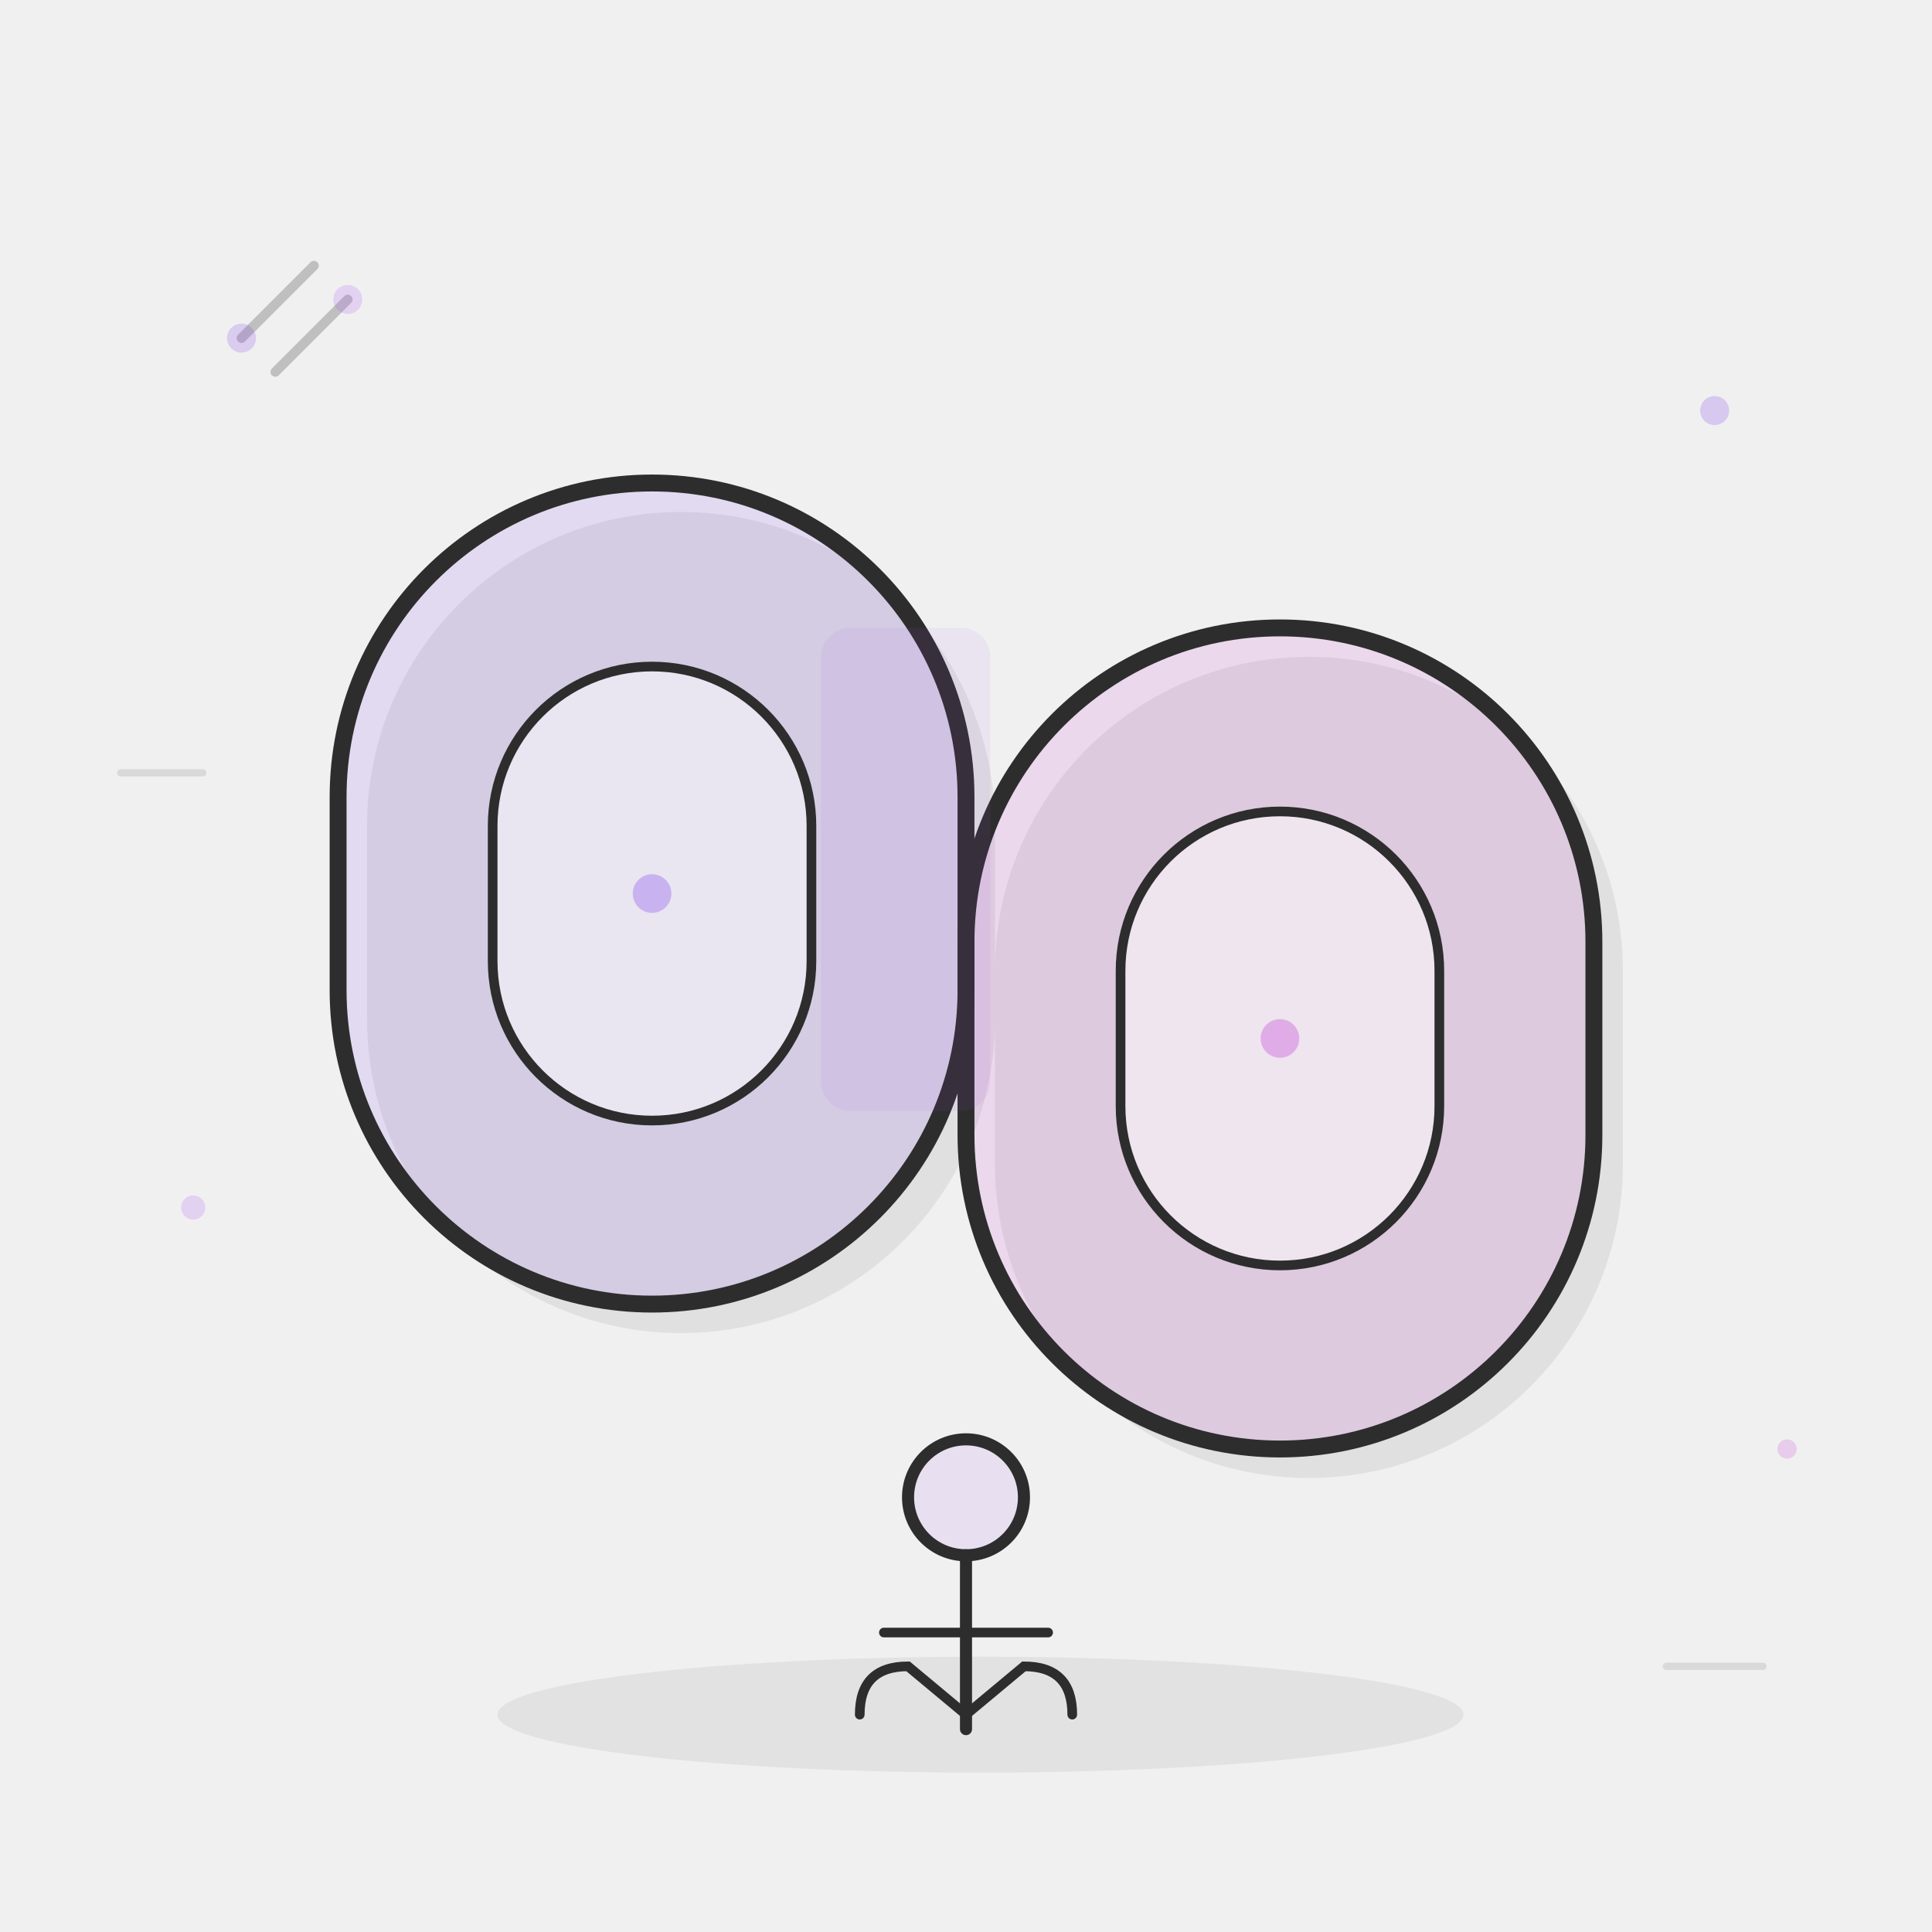
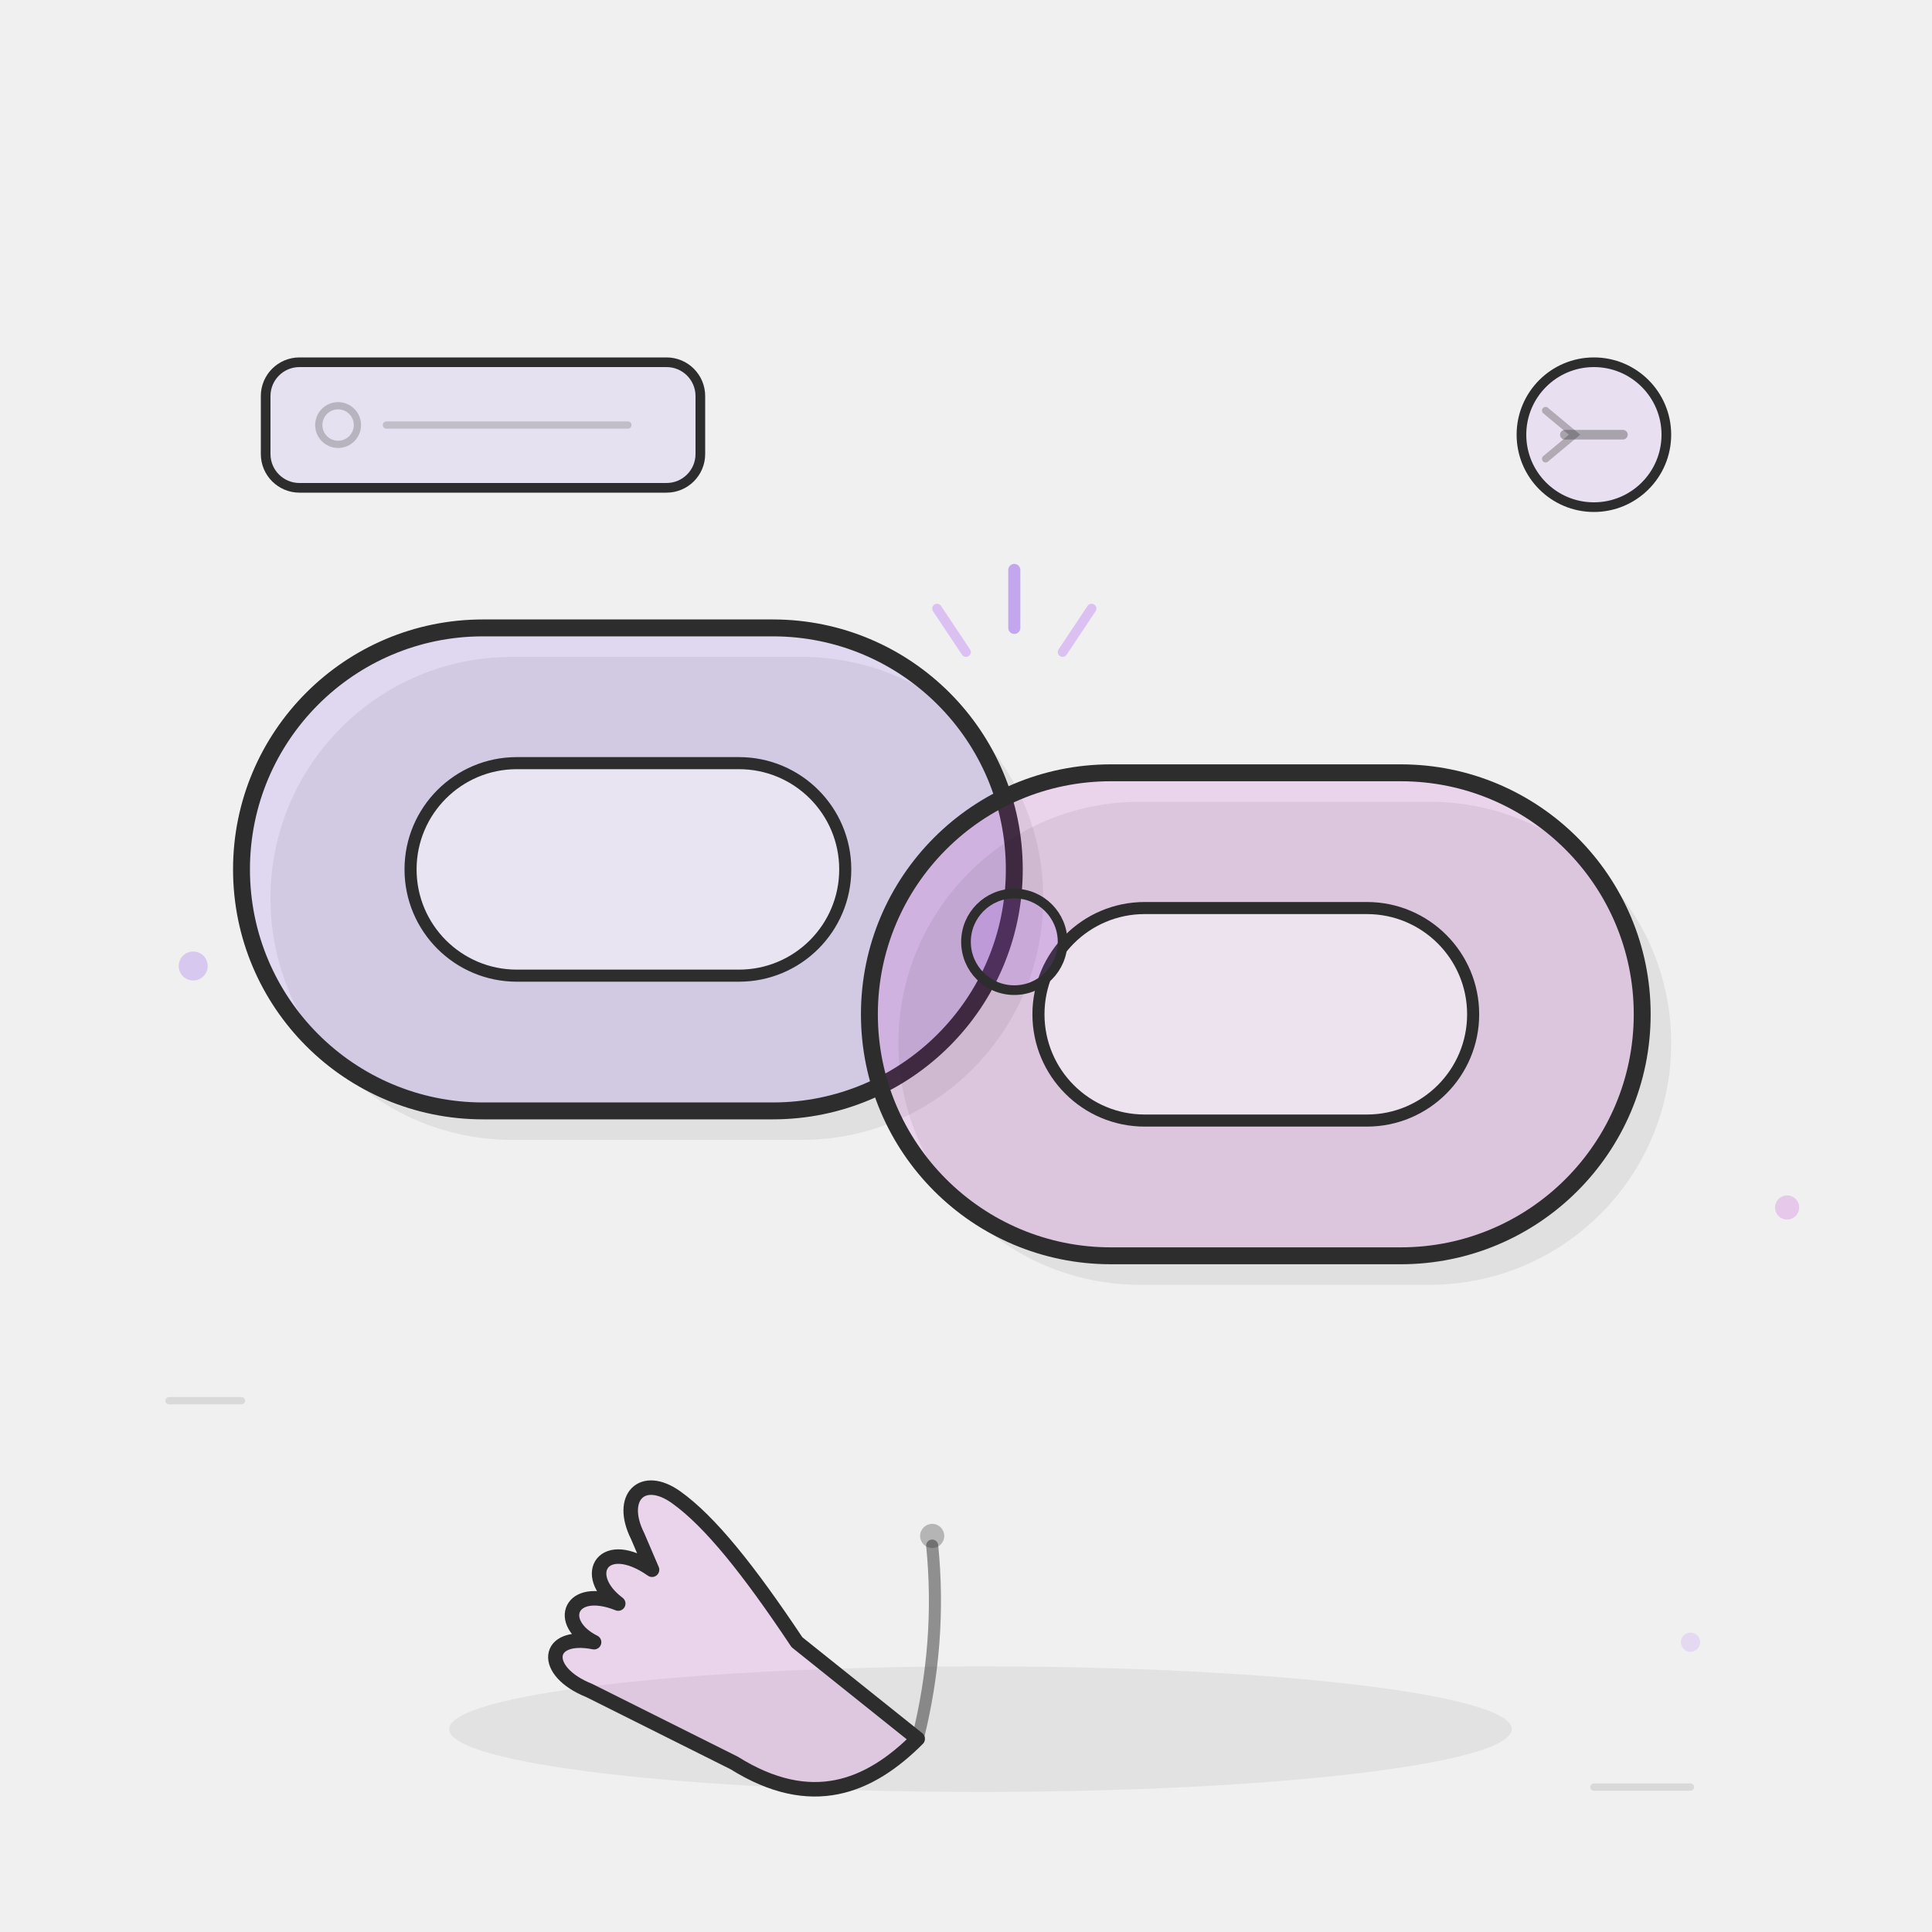
<svg xmlns="http://www.w3.org/2000/svg" viewBox="0 0 400 400" fill="none">
-   <ellipse cx="203" cy="355" rx="100" ry="12" fill="#000" opacity="0.06" />
-   <rect x="73" y="103" width="130" height="170" rx="65" fill="#000" opacity="0.07" transform="translate(3,3)" />
-   <rect x="70" y="100" width="130" height="170" rx="65" stroke="#2E2D2D" stroke-width="3.5" fill="#7C3AED" fill-opacity="0.12" />
-   <rect x="102" y="138" width="66" height="94" rx="33" stroke="#2E2D2D" stroke-width="2" fill="white" fill-opacity="0.5" />
-   <rect x="203" y="133" width="130" height="170" rx="65" fill="#000" opacity="0.07" transform="translate(3,3)" />
-   <rect x="200" y="130" width="130" height="170" rx="65" stroke="#2E2D2D" stroke-width="3.5" fill="#C026D3" fill-opacity="0.12" />
-   <rect x="232" y="168" width="66" height="94" rx="33" stroke="#2E2D2D" stroke-width="2" fill="white" fill-opacity="0.5" />
-   <rect x="170" y="130" width="35" height="100" rx="6" fill="#A855F7" fill-opacity="0.08" />
-   <circle cx="200" cy="310" r="12" stroke="#2E2D2D" stroke-width="2.5" fill="#A855F7" fill-opacity="0.10" />
-   <line x1="200" y1="322" x2="200" y2="358" stroke="#2E2D2D" stroke-width="2.5" stroke-linecap="round" />
-   <line x1="183" y1="338" x2="217" y2="338" stroke="#2E2D2D" stroke-width="2" stroke-linecap="round" />
-   <path d="M178 355 Q178 345 188 345 L200 355" stroke="#2E2D2D" stroke-width="2" fill="none" stroke-linecap="round" />
-   <path d="M222 355 Q222 345 212 345 L200 355" stroke="#2E2D2D" stroke-width="2" fill="none" stroke-linecap="round" />
-   <circle cx="135" cy="185" r="4" fill="#7C3AED" opacity="0.3" />
-   <circle cx="265" cy="215" r="4" fill="#C026D3" opacity="0.3" />
-   <path d="M50 70 L65 55" stroke="#2E2D2D" stroke-width="2" stroke-linecap="round" opacity="0.25" />
-   <path d="M57 77 L72 62" stroke="#2E2D2D" stroke-width="2" stroke-linecap="round" opacity="0.25" />
-   <circle cx="50" cy="70" r="3" fill="#7C3AED" opacity="0.2" />
-   <circle cx="72" cy="62" r="3" fill="#A855F7" opacity="0.2" />
-   <circle cx="355" cy="85" r="3" fill="#7C3AED" opacity="0.22" />
-   <circle cx="40" cy="250" r="2.5" fill="#A855F7" opacity="0.2" />
-   <circle cx="370" cy="300" r="2" fill="#C026D3" opacity="0.18" />
-   <line x1="345" y1="345" x2="365" y2="345" stroke="#2E2D2D" stroke-width="1.5" stroke-linecap="round" opacity="0.12" />
-   <line x1="25" y1="160" x2="42" y2="160" stroke="#2E2D2D" stroke-width="1.5" stroke-linecap="round" opacity="0.12" />
+   <ellipse cx="203" cy="358" rx="110" ry="13" fill="#000" opacity="0.06" />
+   <rect x="53" y="133" width="160" height="100" rx="50" fill="#000" opacity="0.07" transform="translate(3,3)" />
+   <rect x="50" y="130" width="160" height="100" rx="50" stroke="#2E2D2D" stroke-width="3.5" fill="#7C3AED" fill-opacity="0.14" />
+   <rect x="85" y="158" width="90" height="44" rx="22" stroke="#2E2D2D" stroke-width="2.5" fill="white" fill-opacity="0.5" />
+   <rect x="183" y="163" width="160" height="100" rx="50" fill="#000" opacity="0.07" transform="translate(3,3)" />
+   <rect x="180" y="160" width="160" height="100" rx="50" stroke="#2E2D2D" stroke-width="3.5" fill="#C026D3" fill-opacity="0.14" />
+   <rect x="215" y="188" width="90" height="44" rx="22" stroke="#2E2D2D" stroke-width="2.5" fill="white" fill-opacity="0.5" />
+   <circle cx="210" cy="195" r="10" fill="#A855F7" fill-opacity="0.15" stroke="#2E2D2D" stroke-width="2" />
+   <line x1="210" y1="130" x2="210" y2="118" stroke="#7C3AED" stroke-width="2.5" stroke-linecap="round" opacity="0.4" />
+   <line x1="200" y1="135" x2="194" y2="126" stroke="#A855F7" stroke-width="2" stroke-linecap="round" opacity="0.3" />
+   <line x1="220" y1="135" x2="226" y2="126" stroke="#A855F7" stroke-width="2" stroke-linecap="round" opacity="0.3" />
+   <path d="M165,340 C155,325 147,315 140,310 C133,305 128,310 132,318 L135,325 C125,318 120,326 128,332 C118,328 115,336 123,340 C113,338 112,346 122,350 L152,365 C168,375 180,370 190,360 Z" stroke="#2E2D2D" stroke-width="3" fill="#C026D3" fill-opacity="0.14" stroke-linejoin="round" />
+   <path d="M190 360 Q195 340 193 320" stroke="#2E2D2D" stroke-width="2.5" fill="none" stroke-linecap="round" opacity="0.5" />
+   <circle cx="193" cy="318" r="2.5" fill="#2E2D2D" opacity="0.3" />
+   <rect x="55" y="75" width="90" height="26" rx="7" stroke="#2E2D2D" stroke-width="2" fill="#7C3AED" fill-opacity="0.08" />
+   <circle cx="70" cy="88" r="4" stroke="#2E2D2D" stroke-width="1.5" fill="none" opacity="0.25" />
+   <line x1="80" y1="88" x2="130" y2="88" stroke="#2E2D2D" stroke-width="1.5" stroke-linecap="round" opacity="0.2" />
+   <circle cx="330" cy="90" r="15" stroke="#2E2D2D" stroke-width="2" fill="#A855F7" fill-opacity="0.10" />
+   <path d="M324 90 L336 90" stroke="#2E2D2D" stroke-width="2" stroke-linecap="round" opacity="0.35" />
+   <path d="M320 85 L326 90 L320 95" stroke="#2E2D2D" stroke-width="1.5" fill="none" stroke-linecap="round" opacity="0.3" />
+   <circle cx="40" cy="200" r="3" fill="#7C3AED" opacity="0.22" />
+   <circle cx="370" cy="250" r="2.5" fill="#C026D3" opacity="0.2" />
+   <circle cx="350" cy="340" r="2" fill="#A855F7" opacity="0.15" />
+   <line x1="330" y1="370" x2="350" y2="370" stroke="#2E2D2D" stroke-width="1.5" stroke-linecap="round" opacity="0.12" />
+   <line x1="35" y1="290" x2="50" y2="290" stroke="#2E2D2D" stroke-width="1.5" stroke-linecap="round" opacity="0.12" />
</svg>
